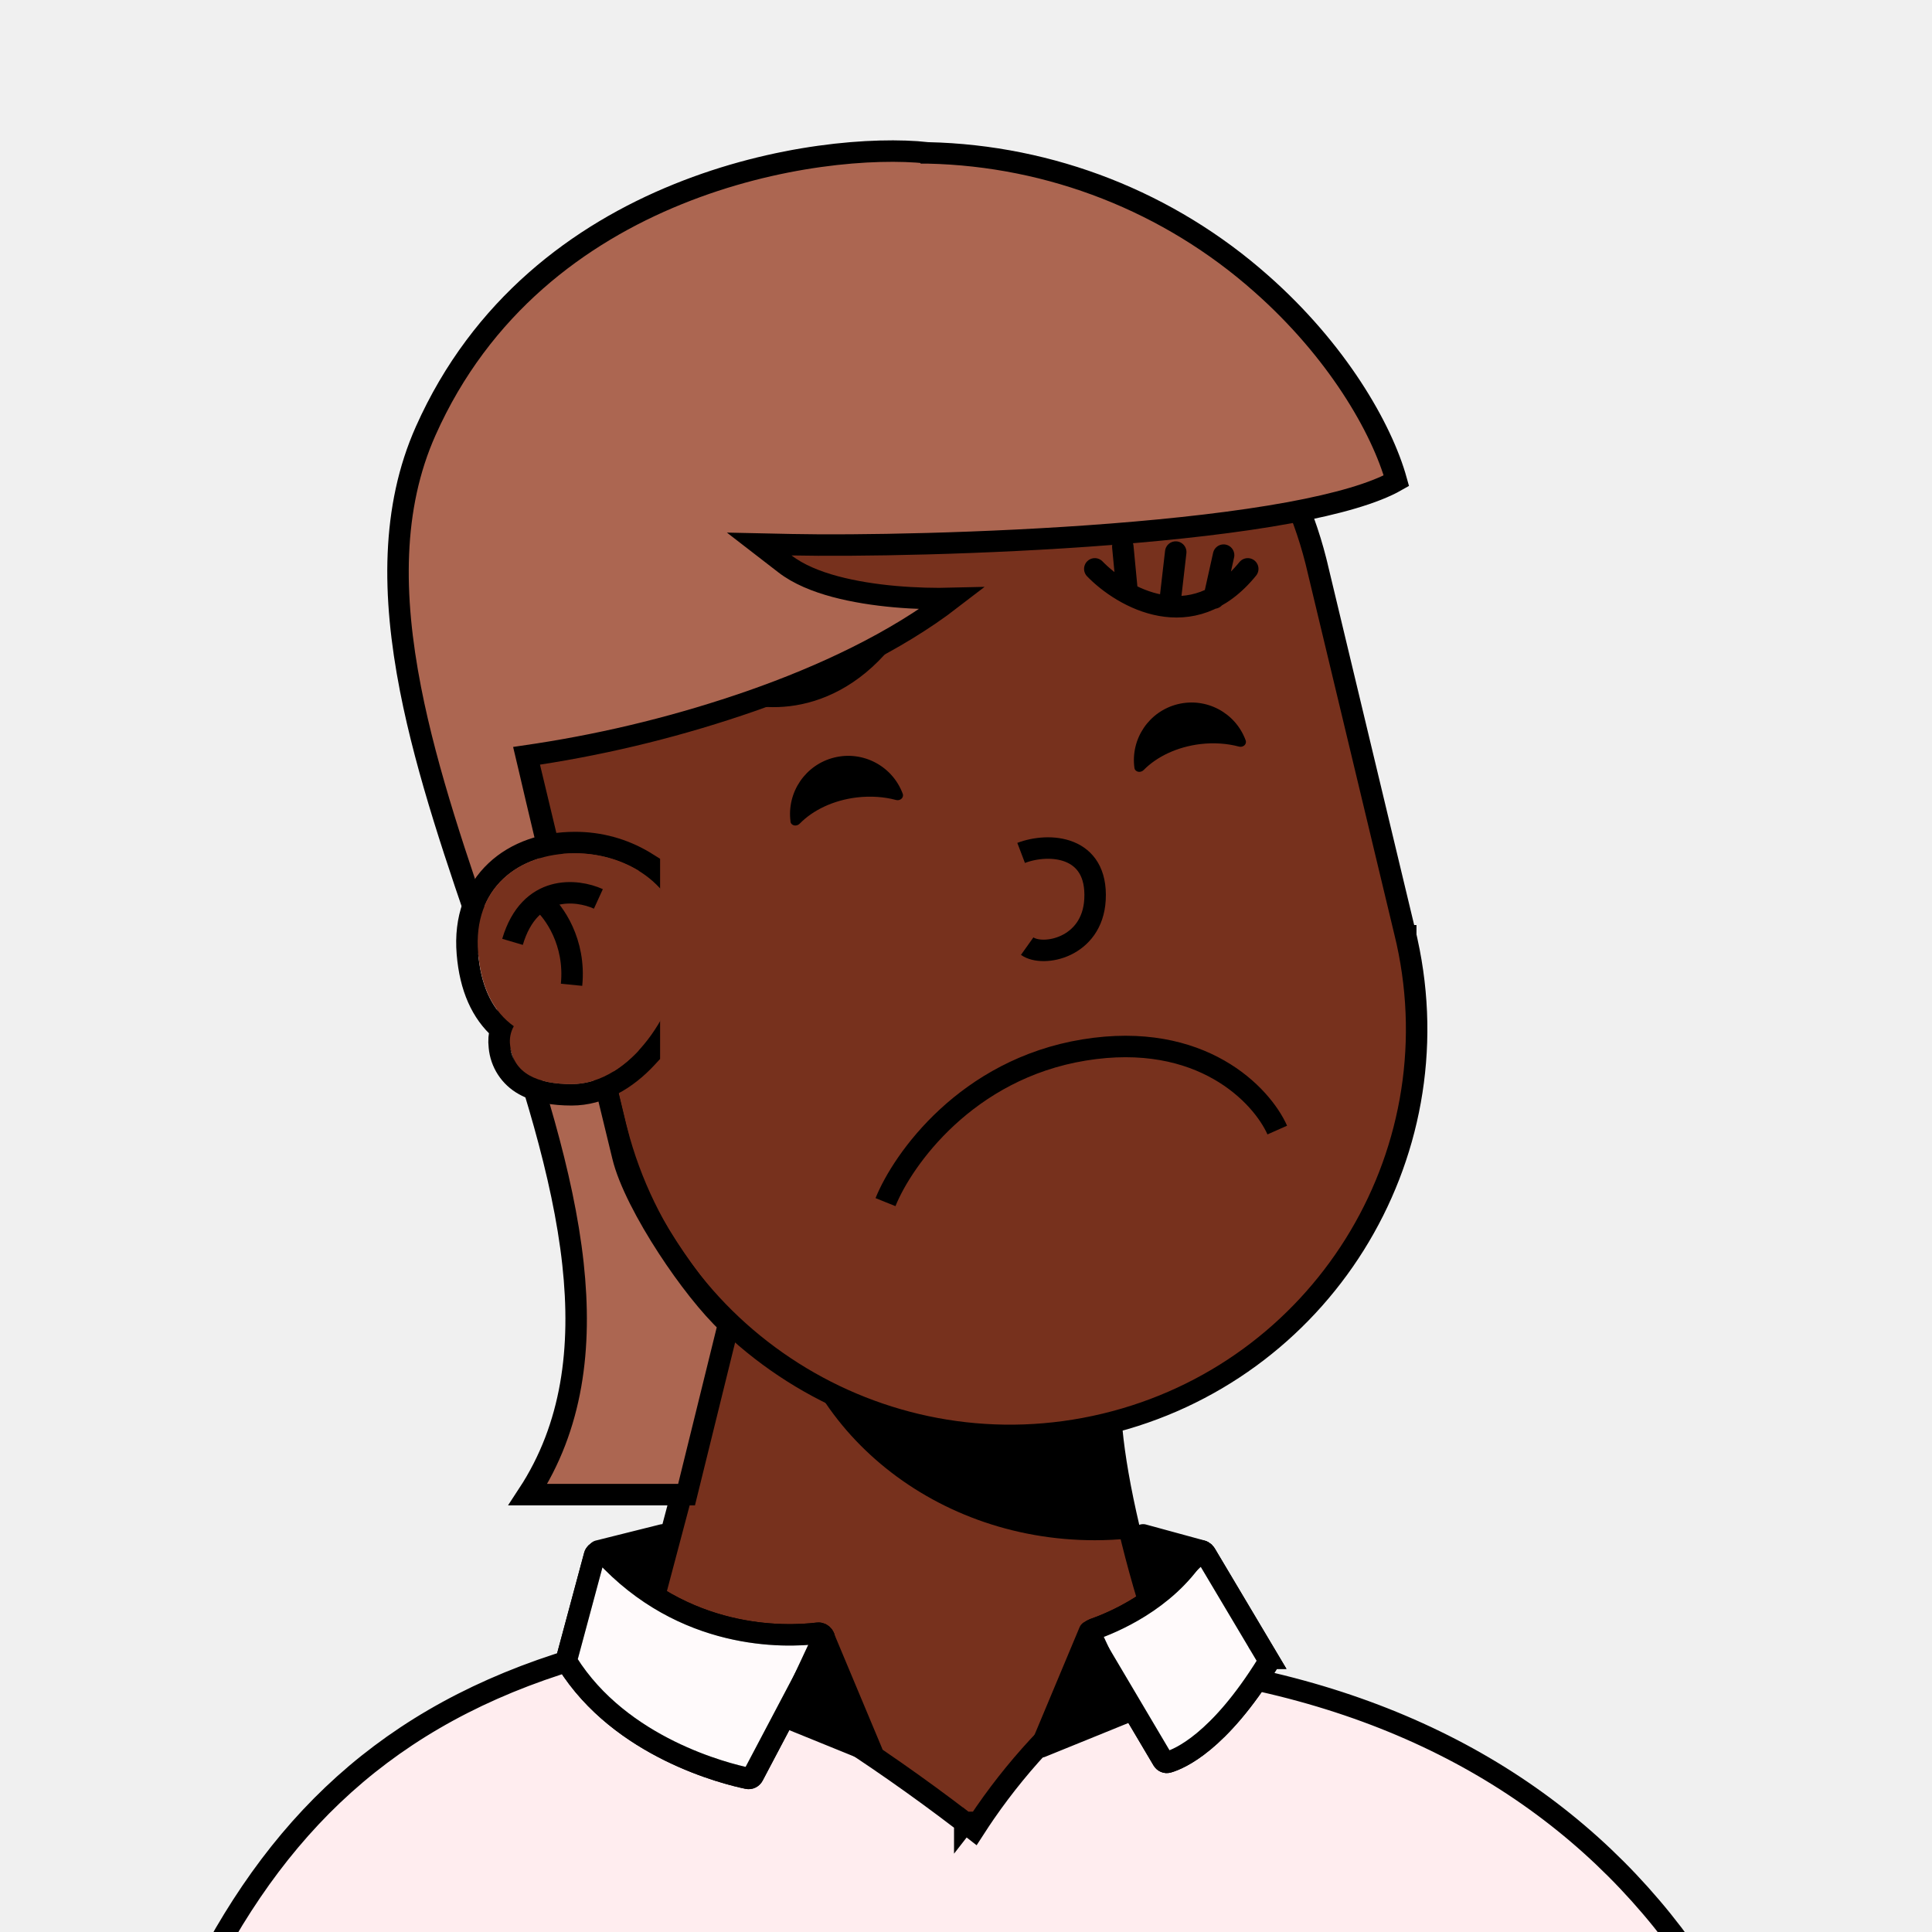
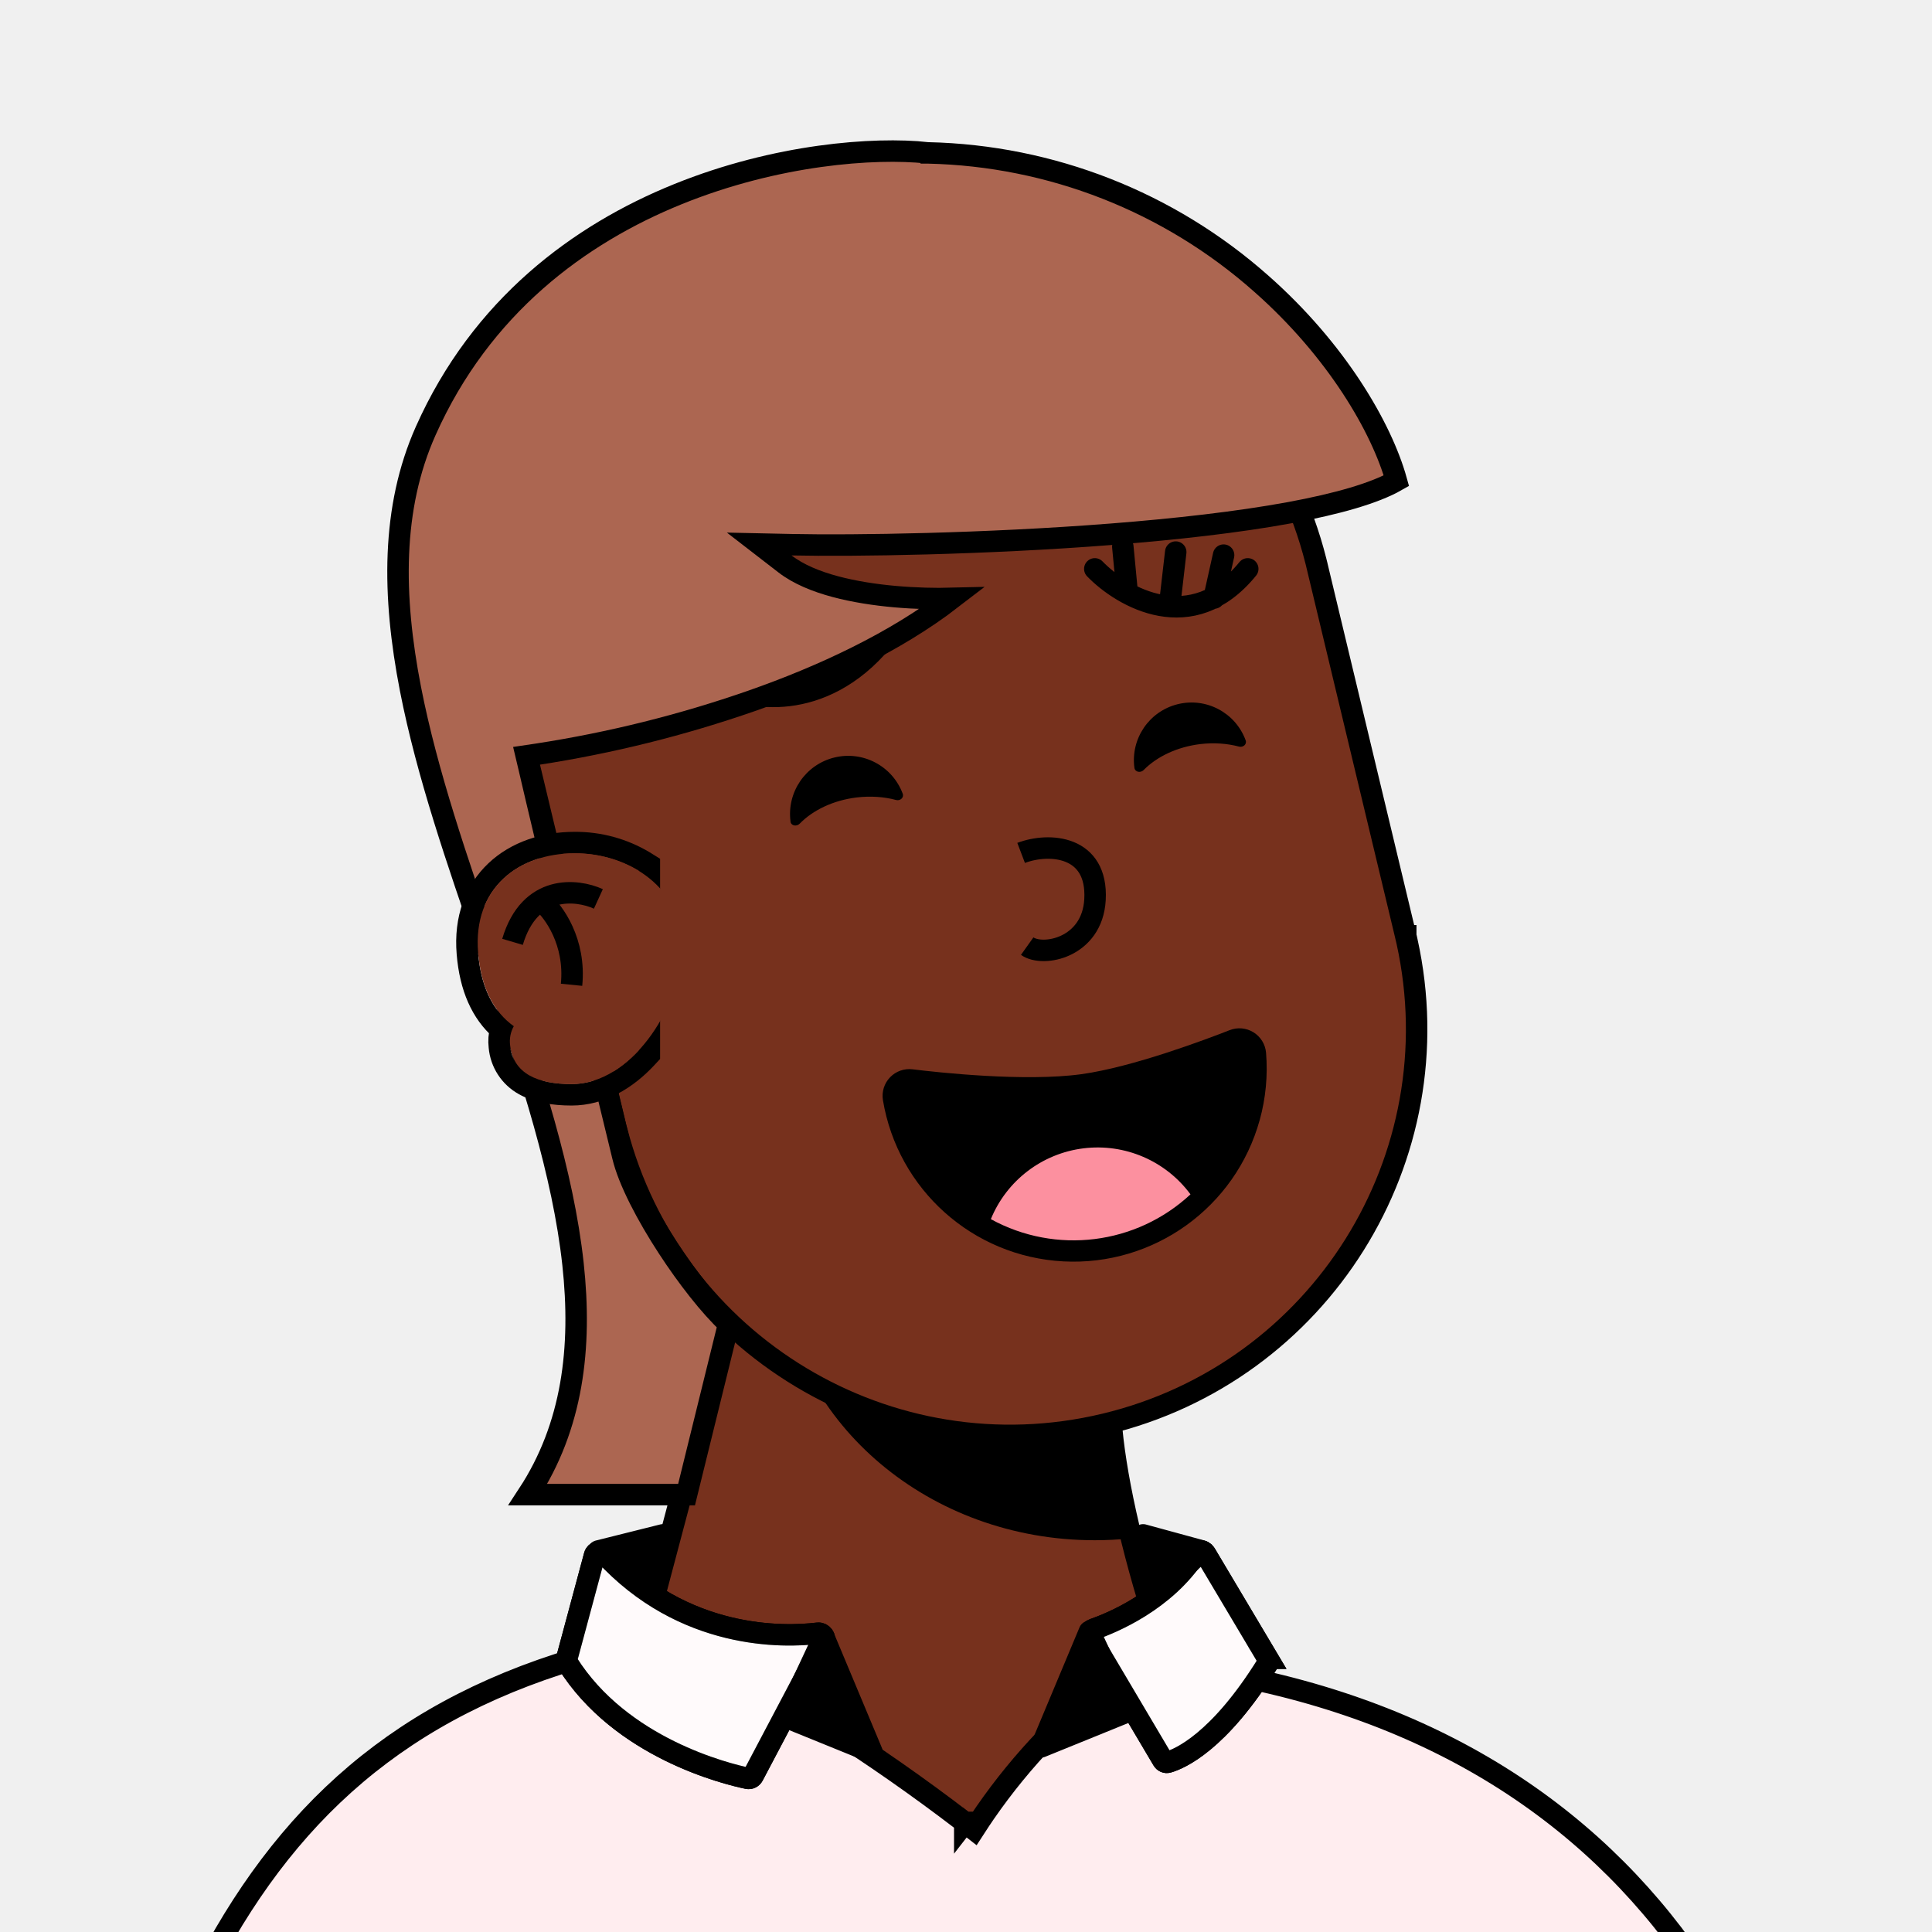
<svg xmlns="http://www.w3.org/2000/svg" viewBox="0 0 360 360" fill="none" shape-rendering="auto">
  <mask id="viewboxMask">
    <rect width="360" height="360" rx="0" ry="0" x="0" y="0" fill="#fff" />
  </mask>
  <g mask="url(#viewboxMask)">
    <g transform="translate(80 23)">
      <path d="M154 319.5c-14.4-20-25.67-58.67-27-78L58.5 212 30 319.5h124Z" fill="#77311d" stroke="#000" stroke-width="4" />
      <path d="M130.37 263.69c-2.1.2-4.22.31-6.37.31-30.78 0-56.05-21.57-58.76-49.1L127 241.5c.38 5.48 1.55 13.32 3.37 22.19Z" fill="#000" style="mix-blend-mode:multiply" />
      <path d="M181.94 151.37v.01l.1.4.14.65A75.72 75.72 0 0 1 34.93 187.7l-.2-.74L18 117.13l-.06-.29A75.72 75.72 0 0 1 165.2 81.55l.05.21.02.08.05.2.05.2v.01l16.4 68.44.08.34.08.34Z" fill="#77311d" stroke="#000" stroke-width="4" />
      <g transform="translate(34 102.3)" />
    </g>
    <g transform="translate(170 183)">
-       <path d="M-5 41c3.21-7.96 15.1-24.77 37-28.35 21.9-3.58 33.13 8.46 36 14.92" stroke="#000000" stroke-width="4" />
+       <path d="M64.73 25.7a36 36 0 0 0 1.18-12.54 4.98 4.98 0 0 0-6.8-4.2c-4.26 1.67-18.03 6.88-27.62 8.2-10.52 1.44-26.66-.32-31.44-.91a4.98 4.98 0 0 0-5.53 5.74 36 36 0 0 0 70.21 3.7Z" fill="#000000" />
+       <path d="M51.83 39.55a32 32 0 0 1-37.2 4.62 21.5 21.5 0 0 1 37.2-4.62Z" fill="#FC909F" />
    </g>
    <g transform="translate(110 102)">
      <path d="M27 26.5c6.17 2.5 21.1 3 31.5-15M94 4c5.17 5.33 18.1 12.8 28.5 0M37.15 26.46 31 21.03M116.22 9.44l1.78-8M45.6 22.81l-4.05-7.13M108.14 9.02l.94-8.15M52.67 17.2l-2.2-7.9M100 8.03l-.78-8.16" stroke="#000000" stroke-width="4" stroke-linecap="round" />
    </g>
    <g transform="translate(49 11)">
      <path d="M123.79 17.49H123.94a96.78 96.78 0 0 1 62.07 24.36c14.06 12.4 22.45 26.87 25.19 36.73-4.06 2.32-11.01 4.31-19.88 5.95-9.68 1.78-21.3 3.08-33.15 4.01-23.7 1.86-48.2 2.2-59.63 1.96l-6.07-.13 4.8 3.71c2.5 1.93 5.83 3.28 9.34 4.22 3.55.95 7.42 1.54 11.14 1.87 3.82.34 7.55.42 10.64.34-10.59 8.16-24.06 14.44-37.35 19.09a225.88 225.88 0 0 1-39.83 9.92l-2.15.32.5 2.11c3.34 14.43 9.5 39.65 13.62 56.57 1.83 7.5 3.26 13.38 3.87 15.94 1.09 4.56 4.5 11.05 8.4 17.03 3.6 5.52 7.78 10.89 11.32 14.2l-7.84 31.81H49.37c8.34-12.71 10.1-27.4 8.4-42.98-1.84-16.87-7.76-35-14-53.17l-1.85-5.36c-5.69-16.46-11.36-32.88-14.43-48.6-3.4-17.44-3.56-33.75 2.83-48.09 10.34-23.21 28.66-36.7 47-44.12 18.37-7.45 36.61-8.76 46.46-7.71Z" fill="#ac6651" stroke="#000" stroke-width="4" />
    </g>
    <g transform="translate(142 119)">
      <path d="M5.29 34.07c.11.82 1.14 1 1.72.41 2.46-2.52 6.25-4.36 10.65-4.89 2.6-.3 5.1-.12 7.32.48.75.2 1.5-.44 1.23-1.17A10.84 10.84 0 0 0 5.3 34.07ZM69.38 24.07c.12.82 1.15 1 1.73.41 2.44-2.48 6.19-4.3 10.54-4.83 2.56-.3 5.03-.12 7.23.47.75.2 1.5-.44 1.23-1.17a10.74 10.74 0 0 0-20.73 5.12Z" fill="#000000" />
      <g transform="translate(-40 -8)" />
    </g>
    <g transform="rotate(-8 1149.44 -1186.92)">
      <path d="M12.3 12.34c5.45-1.24 14.38.62 12.42 10.54-1.74 8.82-11.1 9.3-13.72 6.82" stroke="#000" stroke-width="4" />
    </g>
    <g transform="translate(84 154)">
      <path d="M37 8.25V7.13l-.95-.59A24.91 24.91 0 0 0 23.08 3C17.44 3 12.16 4.75 8.4 8.3c-3.8 3.58-5.86 8.83-5.31 15.37.52 6.37 2.66 11.06 6.2 14.17-.29 1-.37 2.08-.24 3.21a8.98 8.98 0 0 0 4.6 7.08C16.09 49.5 19.2 50 22.52 50c5.48 0 10.29-2.95 13.95-6.89l.53-.57V8.25Z" stroke="#000" stroke-width="4" />
      <path d="M42.97 23.98c.07-.65.1-1.3.1-1.98 0-10.22-9.5-17-20-17C12.6 5 4.09 11.5 5.09 23.5c.56 6.68 2.95 11.07 6.65 13.72a5.7 5.7 0 0 0-.68 3.6C11.68 46.1 16.19 48 22.52 48c11.1 0 19.9-14.05 20.45-24.02Z" fill="#77311d" />
      <path d="M27.5 13.5c-4-1.83-12.8-2.8-16 8" stroke="#000" stroke-width="4" />
      <path d="M17 14c2.17 1.83 6.3 7.5 5.5 15.5" stroke="#000" stroke-width="4" />
      <g transform="translate(3 42)" />
    </g>
    <g transform="translate(53 272)">
      <g stroke="#000" stroke-width="4">
        <path d="M126.77 67.58 128 66l-1.23 1.58 1.72 1.34 1.19-1.83v-.02l.05-.06.04-.05a28.57 28.57 0 0 1 .8-1.18 112.35 112.35 0 0 1 11.5-14.05c3.67-3.78 7.83-7.4 12.13-9.93 4.31-2.53 8.58-3.84 12.53-3.3C209.17 44.2 240.4 63 260.67 91h-273.3c16.3-29.34 39.49-48.02 77.07-56.59 1.6-.36 3.78-.25 6.5.38 2.7.63 5.77 1.73 9.09 3.19 6.62 2.9 14.02 7.16 20.97 11.56a355.78 355.78 0 0 1 25.24 17.63l.4.3.1.08.02.02h.01Z" fill="#ffedef" />
        <path d="m52.61 37.08 5.17-19.23c.2-.78 1.22-1 1.76-.4C74.4 33.7 93.16 33.08 99.4 32.33c.84-.1 1.5.82 1.1 1.58L87.34 58.86c-.2.38-.62.6-1.04.5-3.95-.82-23.62-5.63-33.57-21.5a1 1 0 0 1-.12-.78ZM183.2 36.98 171.61 17.5c-.4-.66-1.37-.65-1.79 0-5.73 8.83-15.63 12.9-19.09 14.1-.62.22-.9.96-.57 1.53l13.5 22.81c.2.34.59.53.97.42 2.13-.61 9.46-3.67 18.54-18.34a1 1 0 0 0 .01-1.04Z" fill="#ffedef" />
        <path d="m52.61 37.08 5.17-19.23c.2-.78 1.22-1 1.76-.4C74.4 33.7 93.16 33.08 99.4 32.33c.84-.1 1.5.82 1.1 1.58L87.34 58.86c-.2.38-.62.6-1.04.5-3.95-.82-23.62-5.63-33.57-21.5a1 1 0 0 1-.12-.78ZM183.2 36.98 171.61 17.5c-.4-.66-1.37-.65-1.79 0-5.73 8.83-15.63 12.9-19.09 14.1-.62.22-.9.96-.57 1.53l13.5 22.81c.2.34.59.53.97.42 2.13-.61 9.46-3.67 18.54-18.34a1 1 0 0 0 .01-1.04Z" fill="#fff" fill-opacity=".75" />
        <path d="m109.5 54.5-9-21.5-7 15 16 6.5ZM141 53.5l9-21.5 7 15-16 6.5ZM70.5 14l-12 3 10 6.5 2-9.5ZM160 14l11 3-7 6.5-4-9.5Z" fill="#000" stroke-linejoin="round" />
      </g>
    </g>
  </g>
</svg>
